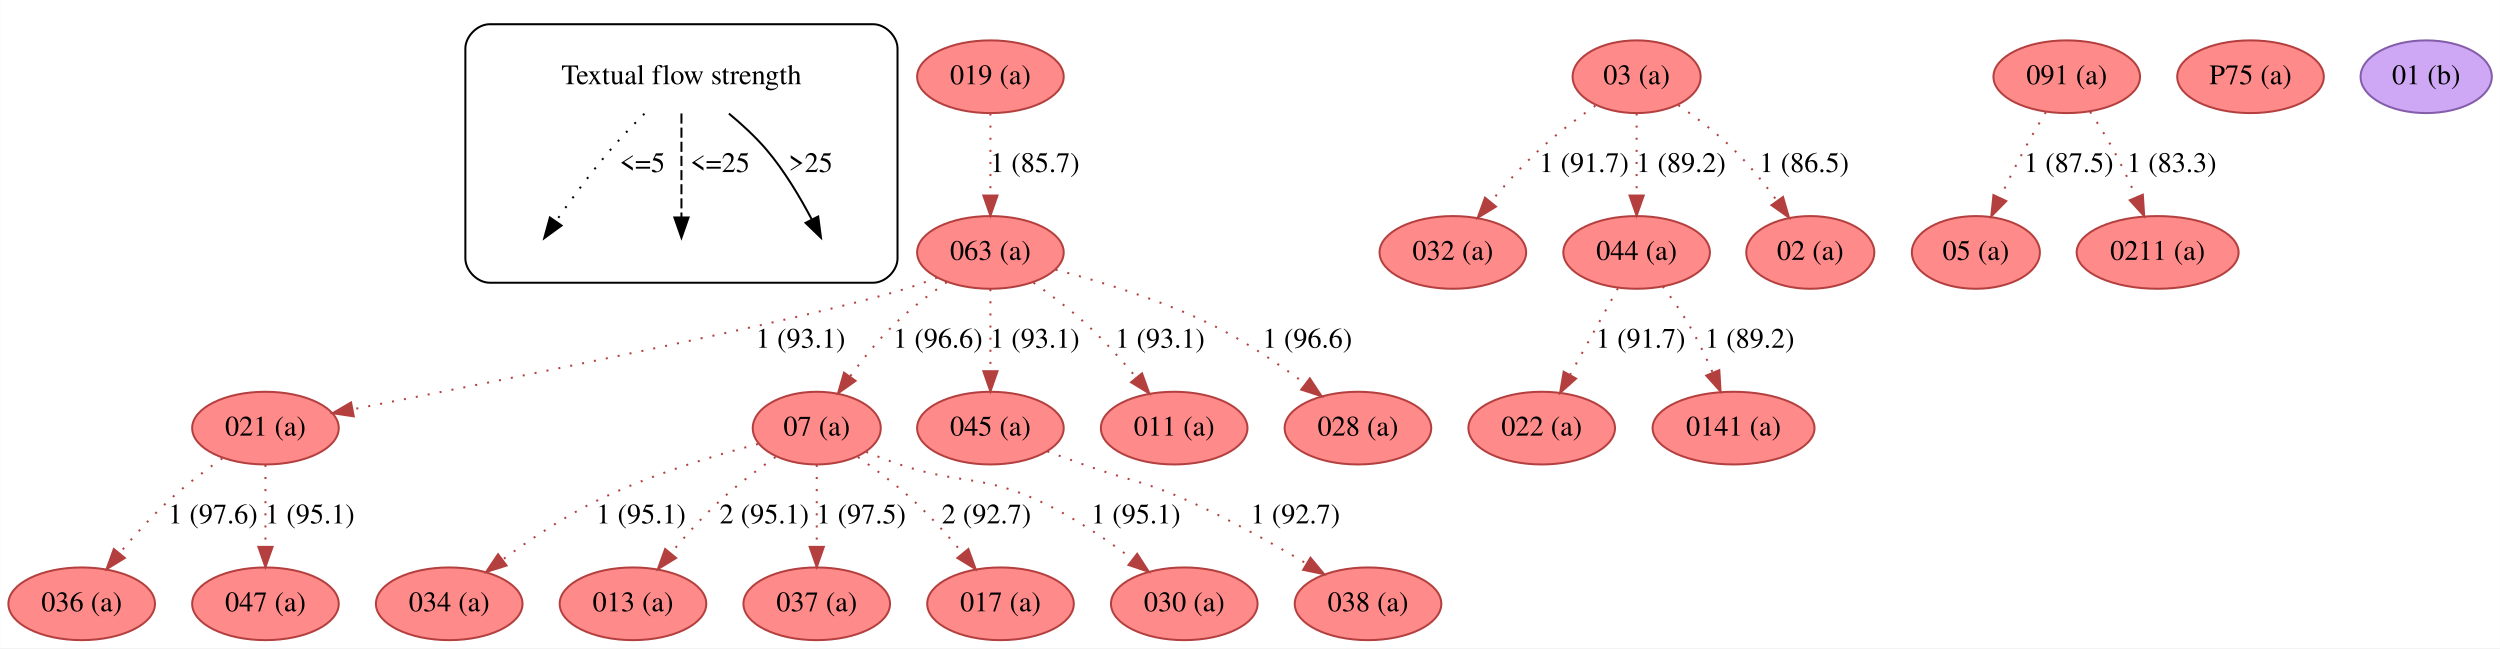
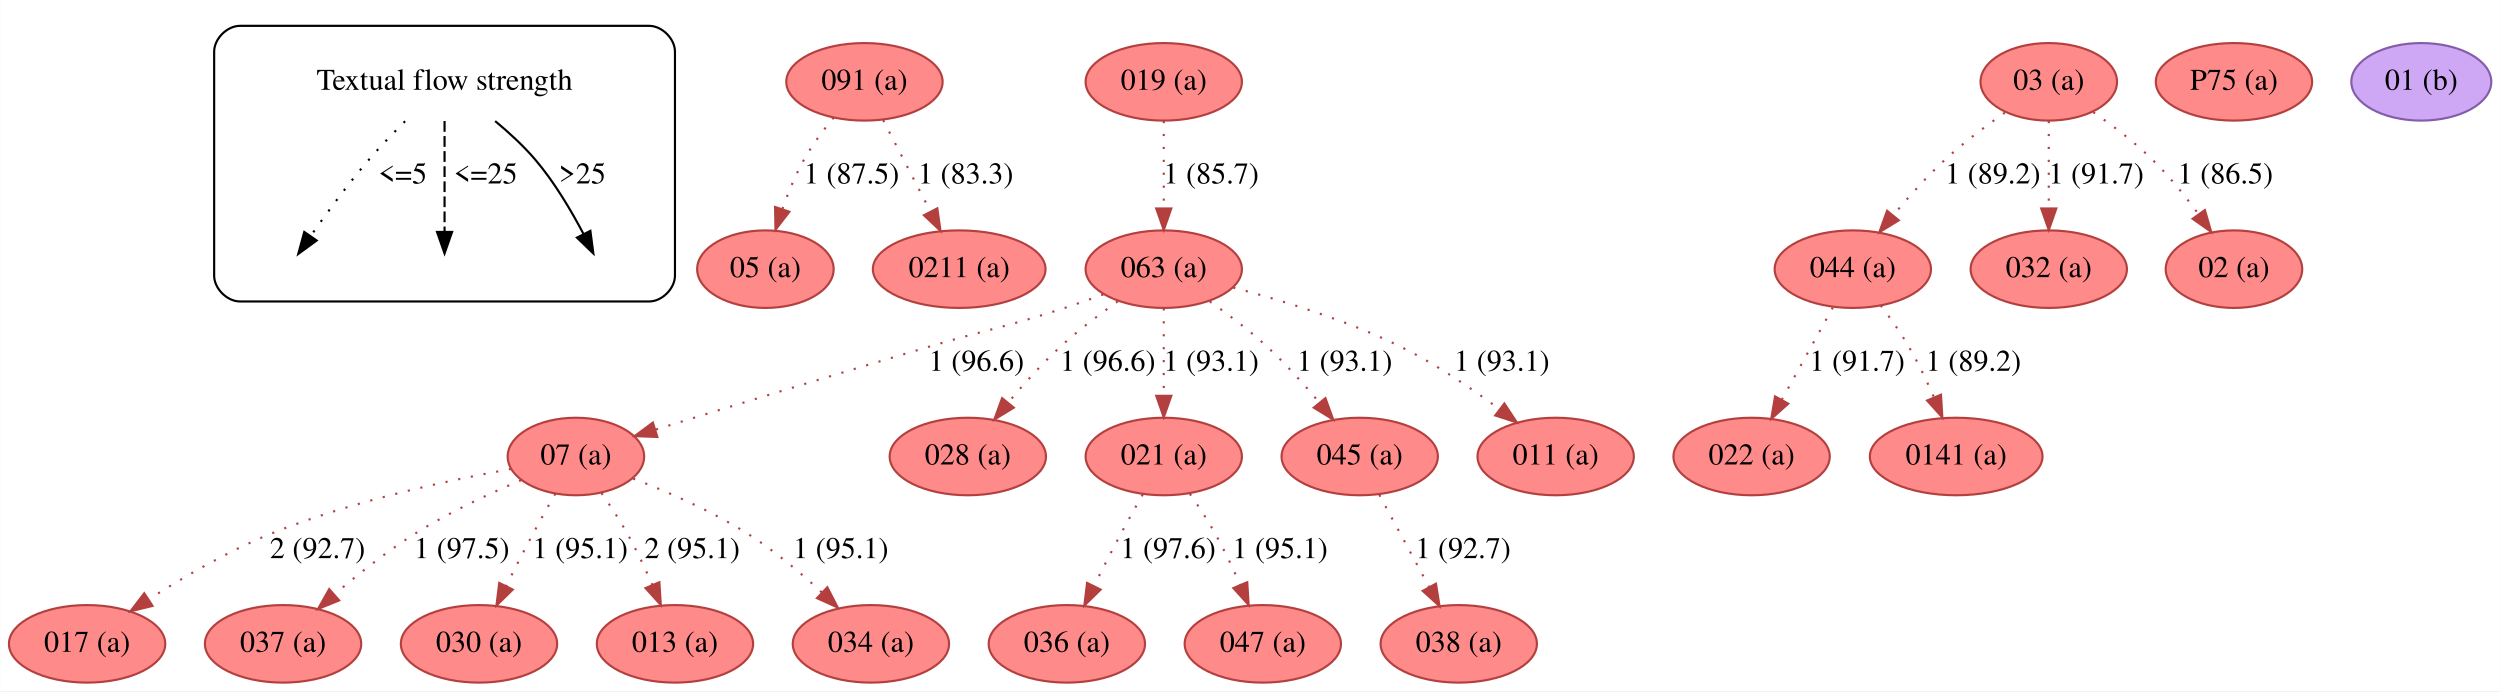
- <svg xmlns="http://www.w3.org/2000/svg" width="1238pt" height="321pt" viewBox="0.00 0.00 1237.89 321.00">
+ <svg xmlns="http://www.w3.org/2000/svg" width="1161pt" height="321pt" viewBox="0.00 0.00 1160.89 321.00">
  <g id="graph0" class="graph" transform="scale(1 1) rotate(0) translate(4 317)">
-     <polygon fill="white" stroke="none" points="-4,4 -4,-317 1233.89,-317 1233.89,4 -4,4" />
+     <polygon fill="white" stroke="none" points="-4,4 -4,-317 1156.89,-317 1156.89,4 -4,4" />
    <g id="clust1" class="cluster">
-       <path fill="none" stroke="black" d="M238.397,-177C238.397,-177 428.397,-177 428.397,-177 434.397,-177 440.397,-183 440.397,-189 440.397,-189 440.397,-293 440.397,-293 440.397,-299 434.397,-305 428.397,-305 428.397,-305 238.397,-305 238.397,-305 232.397,-305 226.397,-299 226.397,-293 226.397,-293 226.397,-189 226.397,-189 226.397,-183 232.397,-177 238.397,-177" />
+       <path fill="none" stroke="black" d="M107.397,-177C107.397,-177 297.397,-177 297.397,-177 303.397,-177 309.397,-183 309.397,-189 309.397,-189 309.397,-293 309.397,-293 309.397,-299 303.397,-305 297.397,-305 297.397,-305 107.397,-305 107.397,-305 101.397,-305 95.397,-299 95.397,-293 95.397,-293 95.397,-189 95.397,-189 95.397,-183 101.397,-177 107.397,-177" />
    </g>
    <g id="node1" class="node">
-       <text text-anchor="middle" x="333.397" y="-275.3" font-family="Times,serif" font-size="14.00">Textual flow strength</text>
+       <text text-anchor="middle" x="202.397" y="-275.3" font-family="Times,serif" font-size="14.00">Textual flow strength</text>
    </g>
    <g id="edge1" class="edge">
-       <path fill="none" stroke="black" stroke-dasharray="1,5" d="M315.062,-260.686C309.529,-255.194 303.557,-248.989 298.397,-243 288.568,-231.593 278.469,-217.779 271.31,-207.563" />
-       <polygon fill="black" stroke="black" points="274.011,-205.314 265.453,-199.068 268.248,-209.288 274.011,-205.314" />
-       <text text-anchor="middle" x="313.897" y="-231.8" font-family="Times,serif" font-size="14.00">&lt;=5  </text>
+       <path fill="none" stroke="black" stroke-dasharray="1,5" d="M184.062,-260.686C178.529,-255.194 172.557,-248.989 167.397,-243 157.568,-231.593 147.469,-217.779 140.31,-207.563" />
+       <polygon fill="black" stroke="black" points="143.011,-205.314 134.453,-199.068 137.248,-209.288 143.011,-205.314" />
+       <text text-anchor="middle" x="182.897" y="-231.8" font-family="Times,serif" font-size="14.00">&lt;=5  </text>
    </g>
    <g id="edge2" class="edge">
-       <path fill="none" stroke="black" stroke-dasharray="5,2" d="M333.397,-260.799C333.397,-245.794 333.397,-224.174 333.397,-209.409" />
-       <polygon fill="black" stroke="black" points="336.897,-209.293 333.397,-199.293 329.897,-209.293 336.897,-209.293" />
-       <text text-anchor="middle" x="352.397" y="-231.8" font-family="Times,serif" font-size="14.00">  &lt;=25</text>
+       <path fill="none" stroke="black" stroke-dasharray="5,2" d="M202.397,-260.799C202.397,-245.794 202.397,-224.174 202.397,-209.409" />
+       <polygon fill="black" stroke="black" points="205.897,-209.293 202.397,-199.293 198.897,-209.293 205.897,-209.293" />
+       <text text-anchor="middle" x="221.397" y="-231.8" font-family="Times,serif" font-size="14.00">  &lt;=25</text>
    </g>
    <g id="edge3" class="edge">
-       <path fill="none" stroke="black" d="M356.9,-260.76C363.303,-255.462 369.963,-249.344 375.397,-243 384.484,-232.39 392.492,-218.689 397.943,-208.313" />
-       <polygon fill="black" stroke="black" points="401.119,-209.789 402.488,-199.283 394.866,-206.642 401.119,-209.789" />
-       <text text-anchor="middle" x="397.397" y="-231.8" font-family="Times,serif" font-size="14.00">&gt;25</text>
+       <path fill="none" stroke="black" d="M225.9,-260.76C232.303,-255.462 238.963,-249.344 244.397,-243 253.484,-232.39 261.492,-218.689 266.943,-208.313" />
+       <polygon fill="black" stroke="black" points="270.119,-209.789 271.488,-199.283 263.866,-206.642 270.119,-209.789" />
+       <text text-anchor="middle" x="266.397" y="-231.8" font-family="Times,serif" font-size="14.00">&gt;25</text>
    </g>
    <g id="node5" class="node">
-       <ellipse fill="#ff8a8a" stroke="#b43f3f" cx="127.397" cy="-105" rx="36.294" ry="18" />
-       <text text-anchor="middle" x="127.397" y="-101.3" font-family="Times,serif" font-size="14.00">021 (a)</text>
+       <ellipse fill="#ff8a8a" stroke="#b43f3f" cx="397.397" cy="-279" rx="36.294" ry="18" />
+       <text text-anchor="middle" x="397.397" y="-275.3" font-family="Times,serif" font-size="14.00">091 (a)</text>
    </g>
    <g id="node6" class="node">
+       <ellipse fill="#ff8a8a" stroke="#b43f3f" cx="351.397" cy="-192" rx="31.695" ry="18" />
+       <text text-anchor="middle" x="351.397" y="-188.3" font-family="Times,serif" font-size="14.00">05 (a)</text>
+     </g>
+     <g id="edge4" class="edge">
+       <path fill="none" stroke="#b43f3f" stroke-dasharray="1,5" d="M383.109,-262.414C378.3,-256.617 373.197,-249.791 369.397,-243 365.387,-235.834 361.99,-227.608 359.264,-219.924" />
+       <polygon fill="#b43f3f" stroke="#b43f3f" points="362.535,-218.666 356.072,-210.271 355.888,-220.864 362.535,-218.666" />
+       <text text-anchor="middle" x="391.397" y="-231.8" font-family="Times,serif" font-size="14.00">1 (87.5)</text>
+     </g>
+     <g id="node7" class="node">
+       <ellipse fill="#ff8a8a" stroke="#b43f3f" cx="441.397" cy="-192" rx="40.094" ry="18" />
+       <text text-anchor="middle" x="441.397" y="-188.3" font-family="Times,serif" font-size="14.00">0211 (a)</text>
+     </g>
+     <g id="edge5" class="edge">
+       <path fill="none" stroke="#b43f3f" stroke-dasharray="1,5" d="M406.09,-261.207C412.357,-249.099 420.933,-232.533 428.063,-218.759" />
+       <polygon fill="#b43f3f" stroke="#b43f3f" points="431.233,-220.248 432.722,-209.758 425.016,-217.03 431.233,-220.248" />
+       <text text-anchor="middle" x="444.397" y="-231.8" font-family="Times,serif" font-size="14.00">1 (83.3)</text>
+     </g>
+     <g id="node8" class="node">
+       <ellipse fill="#ff8a8a" stroke="#b43f3f" cx="536.397" cy="-192" rx="36.294" ry="18" />
+       <text text-anchor="middle" x="536.397" y="-188.3" font-family="Times,serif" font-size="14.00">063 (a)</text>
+     </g>
+     <g id="node9" class="node">
+       <ellipse fill="#ff8a8a" stroke="#b43f3f" cx="263.397" cy="-105" rx="31.695" ry="18" />
+       <text text-anchor="middle" x="263.397" y="-101.3" font-family="Times,serif" font-size="14.00">07 (a)</text>
+     </g>
+     <g id="edge6" class="edge">
+       <path fill="none" stroke="#b43f3f" stroke-dasharray="1,5" d="M508.296,-180.232C502.411,-178.084 496.223,-175.906 490.397,-174 462.72,-164.946 455.325,-164.246 427.397,-156 383.674,-143.09 333.568,-127.731 300.365,-117.474" />
+       <polygon fill="#b43f3f" stroke="#b43f3f" points="301.217,-114.074 290.63,-114.463 299.149,-120.762 301.217,-114.074" />
+       <text text-anchor="middle" x="449.397" y="-144.8" font-family="Times,serif" font-size="14.00">1 (96.6)</text>
+     </g>
+     <g id="node10" class="node">
+       <ellipse fill="#ff8a8a" stroke="#b43f3f" cx="445.397" cy="-105" rx="36.294" ry="18" />
+       <text text-anchor="middle" x="445.397" y="-101.3" font-family="Times,serif" font-size="14.00">028 (a)</text>
+     </g>
+     <g id="edge7" class="edge">
+       <path fill="none" stroke="#b43f3f" stroke-dasharray="1,5" d="M515.025,-177.006C506.404,-170.963 496.582,-163.554 488.397,-156 479.853,-148.115 471.321,-138.619 464.136,-130.029" />
+       <polygon fill="#b43f3f" stroke="#b43f3f" points="466.741,-127.685 457.704,-122.155 461.32,-132.113 466.741,-127.685" />
+       <text text-anchor="middle" x="510.397" y="-144.8" font-family="Times,serif" font-size="14.00">1 (96.6)</text>
+     </g>
+     <g id="node11" class="node">
+       <ellipse fill="#ff8a8a" stroke="#b43f3f" cx="536.397" cy="-105" rx="36.294" ry="18" />
+       <text text-anchor="middle" x="536.397" y="-101.3" font-family="Times,serif" font-size="14.00">021 (a)</text>
+     </g>
+     <g id="edge8" class="edge">
+       <path fill="none" stroke="#b43f3f" stroke-dasharray="1,5" d="M536.397,-173.799C536.397,-162.163 536.397,-146.548 536.397,-133.237" />
+       <polygon fill="#b43f3f" stroke="#b43f3f" points="539.897,-133.175 536.397,-123.175 532.897,-133.175 539.897,-133.175" />
+       <text text-anchor="middle" x="558.397" y="-144.8" font-family="Times,serif" font-size="14.00">1 (93.1)</text>
+     </g>
+     <g id="node12" class="node">
+       <ellipse fill="#ff8a8a" stroke="#b43f3f" cx="627.397" cy="-105" rx="36.294" ry="18" />
+       <text text-anchor="middle" x="627.397" y="-101.3" font-family="Times,serif" font-size="14.00">045 (a)</text>
+     </g>
+     <g id="edge9" class="edge">
+       <path fill="none" stroke="#b43f3f" stroke-dasharray="1,5" d="M557.768,-177.006C566.389,-170.963 576.211,-163.554 584.397,-156 592.941,-148.115 601.472,-138.619 608.657,-130.029" />
+       <polygon fill="#b43f3f" stroke="#b43f3f" points="611.474,-132.113 615.089,-122.155 606.053,-127.685 611.474,-132.113" />
+       <text text-anchor="middle" x="620.397" y="-144.8" font-family="Times,serif" font-size="14.00">1 (93.1)</text>
+     </g>
+     <g id="node13" class="node">
+       <ellipse fill="#ff8a8a" stroke="#b43f3f" cx="718.397" cy="-105" rx="36.294" ry="18" />
+       <text text-anchor="middle" x="718.397" y="-101.3" font-family="Times,serif" font-size="14.00">011 (a)</text>
+     </g>
+     <g id="edge10" class="edge">
+       <path fill="none" stroke="#b43f3f" stroke-dasharray="1,5" d="M568.664,-183.461C591.123,-177.566 621.405,-168.305 646.397,-156 662.525,-148.059 679.099,-136.801 692.273,-126.977" />
+       <polygon fill="#b43f3f" stroke="#b43f3f" points="694.572,-129.626 700.401,-120.778 690.327,-124.06 694.572,-129.626" />
+       <text text-anchor="middle" x="693.397" y="-144.8" font-family="Times,serif" font-size="14.00">1 (93.1)</text>
+     </g>
+     <g id="node14" class="node">
      <ellipse fill="#ff8a8a" stroke="#b43f3f" cx="36.397" cy="-18" rx="36.294" ry="18" />
-       <text text-anchor="middle" x="36.397" y="-14.3" font-family="Times,serif" font-size="14.00">036 (a)</text>
-     </g>
-     <g id="edge4" class="edge">
-       <path fill="none" stroke="#b43f3f" stroke-dasharray="1,5" d="M106.025,-90.006C97.404,-83.963 87.582,-76.554 79.397,-69 70.853,-61.115 62.321,-51.619 55.136,-43.029" />
-       <polygon fill="#b43f3f" stroke="#b43f3f" points="57.741,-40.685 48.704,-35.154 52.32,-45.114 57.741,-40.685" />
-       <text text-anchor="middle" x="101.397" y="-57.8" font-family="Times,serif" font-size="14.00">1 (97.6)</text>
-     </g>
-     <g id="node7" class="node">
+       <text text-anchor="middle" x="36.397" y="-14.3" font-family="Times,serif" font-size="14.00">017 (a)</text>
+     </g>
+     <g id="edge11" class="edge">
+       <path fill="none" stroke="#b43f3f" stroke-dasharray="1,5" d="M233.235,-99.191C203.934,-93.916 158.552,-84.129 121.397,-69 101.596,-60.937 80.887,-48.843 64.868,-38.569" />
+       <polygon fill="#b43f3f" stroke="#b43f3f" points="66.771,-35.632 56.487,-33.086 62.939,-41.49 66.771,-35.632" />
+       <text text-anchor="middle" x="143.397" y="-57.8" font-family="Times,serif" font-size="14.00">2 (92.7)</text>
+     </g>
+     <g id="node15" class="node">
      <ellipse fill="#ff8a8a" stroke="#b43f3f" cx="127.397" cy="-18" rx="36.294" ry="18" />
-       <text text-anchor="middle" x="127.397" y="-14.3" font-family="Times,serif" font-size="14.00">047 (a)</text>
-     </g>
-     <g id="edge5" class="edge">
-       <path fill="none" stroke="#b43f3f" stroke-dasharray="1,5" d="M127.397,-86.799C127.397,-75.163 127.397,-59.548 127.397,-46.237" />
-       <polygon fill="#b43f3f" stroke="#b43f3f" points="130.897,-46.175 127.397,-36.175 123.897,-46.175 130.897,-46.175" />
-       <text text-anchor="middle" x="149.397" y="-57.8" font-family="Times,serif" font-size="14.00">1 (95.1)</text>
-     </g>
-     <g id="node8" class="node">
-       <ellipse fill="#ff8a8a" stroke="#b43f3f" cx="806.397" cy="-279" rx="31.695" ry="18" />
-       <text text-anchor="middle" x="806.397" y="-275.3" font-family="Times,serif" font-size="14.00">03 (a)</text>
-     </g>
-     <g id="node9" class="node">
-       <ellipse fill="#ff8a8a" stroke="#b43f3f" cx="715.397" cy="-192" rx="36.294" ry="18" />
-       <text text-anchor="middle" x="715.397" y="-188.3" font-family="Times,serif" font-size="14.00">032 (a)</text>
-     </g>
-     <g id="edge6" class="edge">
-       <path fill="none" stroke="#b43f3f" stroke-dasharray="1,5" d="M785.978,-264.672C777.134,-258.512 766.886,-250.834 758.397,-243 749.853,-235.115 741.321,-225.619 734.136,-217.029" />
-       <polygon fill="#b43f3f" stroke="#b43f3f" points="736.741,-214.685 727.704,-209.155 731.32,-219.113 736.741,-214.685" />
-       <text text-anchor="middle" x="780.397" y="-231.8" font-family="Times,serif" font-size="14.00">1 (91.7)</text>
-     </g>
-     <g id="node10" class="node">
-       <ellipse fill="#ff8a8a" stroke="#b43f3f" cx="806.397" cy="-192" rx="36.294" ry="18" />
-       <text text-anchor="middle" x="806.397" y="-188.3" font-family="Times,serif" font-size="14.00">044 (a)</text>
-     </g>
-     <g id="edge7" class="edge">
-       <path fill="none" stroke="#b43f3f" stroke-dasharray="1,5" d="M806.397,-260.799C806.397,-249.163 806.397,-233.548 806.397,-220.237" />
-       <polygon fill="#b43f3f" stroke="#b43f3f" points="809.897,-220.175 806.397,-210.175 802.897,-220.175 809.897,-220.175" />
-       <text text-anchor="middle" x="828.397" y="-231.8" font-family="Times,serif" font-size="14.00">1 (89.2)</text>
-     </g>
-     <g id="node11" class="node">
-       <ellipse fill="#ff8a8a" stroke="#b43f3f" cx="892.397" cy="-192" rx="31.695" ry="18" />
-       <text text-anchor="middle" x="892.397" y="-188.3" font-family="Times,serif" font-size="14.00">02 (a)</text>
-     </g>
-     <g id="edge8" class="edge">
-       <path fill="none" stroke="#b43f3f" stroke-dasharray="1,5" d="M827.044,-264.912C835.93,-258.796 846.148,-251.086 854.397,-243 862.221,-235.329 869.759,-225.975 876.029,-217.442" />
-       <polygon fill="#b43f3f" stroke="#b43f3f" points="878.894,-219.452 881.84,-209.275 873.191,-215.394 878.894,-219.452" />
-       <text text-anchor="middle" x="889.397" y="-231.8" font-family="Times,serif" font-size="14.00">1 (86.5)</text>
-     </g>
-     <g id="node26" class="node">
-       <ellipse fill="#ff8a8a" stroke="#b43f3f" cx="759.397" cy="-105" rx="36.294" ry="18" />
-       <text text-anchor="middle" x="759.397" y="-101.3" font-family="Times,serif" font-size="14.00">022 (a)</text>
-     </g>
-     <g id="edge22" class="edge">
-       <path fill="none" stroke="#b43f3f" stroke-dasharray="1,5" d="M797.111,-174.207C790.373,-162.021 781.137,-145.318 773.492,-131.491" />
-       <polygon fill="#b43f3f" stroke="#b43f3f" points="776.405,-129.527 768.503,-122.469 770.279,-132.914 776.405,-129.527" />
-       <text text-anchor="middle" x="808.397" y="-144.8" font-family="Times,serif" font-size="14.00">1 (91.7)</text>
-     </g>
-     <g id="node27" class="node">
-       <ellipse fill="#ff8a8a" stroke="#b43f3f" cx="854.397" cy="-105" rx="40.094" ry="18" />
-       <text text-anchor="middle" x="854.397" y="-101.3" font-family="Times,serif" font-size="14.00">0141 (a)</text>
-     </g>
-     <g id="edge23" class="edge">
-       <path fill="none" stroke="#b43f3f" stroke-dasharray="1,5" d="M819.355,-175.139C823.792,-169.316 828.592,-162.544 832.397,-156 836.687,-148.622 840.68,-140.251 844.055,-132.498" />
-       <polygon fill="#b43f3f" stroke="#b43f3f" points="847.343,-133.706 847.973,-123.13 840.886,-131.004 847.343,-133.706" />
-       <text text-anchor="middle" x="862.397" y="-144.8" font-family="Times,serif" font-size="14.00">1 (89.2)</text>
-     </g>
-     <g id="node12" class="node">
-       <ellipse fill="#ff8a8a" stroke="#b43f3f" cx="400.397" cy="-105" rx="31.695" ry="18" />
-       <text text-anchor="middle" x="400.397" y="-101.3" font-family="Times,serif" font-size="14.00">07 (a)</text>
-     </g>
-     <g id="node13" class="node">
+       <text text-anchor="middle" x="127.397" y="-14.3" font-family="Times,serif" font-size="14.00">037 (a)</text>
+     </g>
+     <g id="edge12" class="edge">
+       <path fill="none" stroke="#b43f3f" stroke-dasharray="1,5" d="M237.92,-93.993C223.007,-87.682 204.085,-78.871 188.397,-69 175.467,-60.864 162.222,-50.324 151.392,-41.02" />
+       <polygon fill="#b43f3f" stroke="#b43f3f" points="153.451,-38.17 143.626,-34.206 148.834,-43.432 153.451,-38.17" />
+       <text text-anchor="middle" x="210.397" y="-57.8" font-family="Times,serif" font-size="14.00">1 (97.5)</text>
+     </g>
+     <g id="node16" class="node">
      <ellipse fill="#ff8a8a" stroke="#b43f3f" cx="218.397" cy="-18" rx="36.294" ry="18" />
-       <text text-anchor="middle" x="218.397" y="-14.3" font-family="Times,serif" font-size="14.00">034 (a)</text>
-     </g>
-     <g id="edge9" class="edge">
-       <path fill="none" stroke="#b43f3f" stroke-dasharray="1,5" d="M371.287,-97.118C348.808,-91.225 317.276,-81.681 291.397,-69 275.102,-61.016 258.302,-49.754 244.933,-39.939" />
-       <polygon fill="#b43f3f" stroke="#b43f3f" points="246.782,-36.951 236.682,-33.748 242.58,-42.55 246.782,-36.951" />
-       <text text-anchor="middle" x="313.397" y="-57.8" font-family="Times,serif" font-size="14.00">1 (95.1)</text>
-     </g>
-     <g id="node14" class="node">
+       <text text-anchor="middle" x="218.397" y="-14.3" font-family="Times,serif" font-size="14.00">030 (a)</text>
+     </g>
+     <g id="edge13" class="edge">
+       <path fill="none" stroke="#b43f3f" stroke-dasharray="1,5" d="M253.847,-87.723C250.473,-81.861 246.699,-75.17 243.397,-69 239.229,-61.213 234.866,-52.645 230.972,-44.834" />
+       <polygon fill="#b43f3f" stroke="#b43f3f" points="234.069,-43.2 226.5,-35.785 227.793,-46.301 234.069,-43.2" />
+       <text text-anchor="middle" x="265.397" y="-57.8" font-family="Times,serif" font-size="14.00">1 (95.1)</text>
+     </g>
+     <g id="node17" class="node">
      <ellipse fill="#ff8a8a" stroke="#b43f3f" cx="309.397" cy="-18" rx="36.294" ry="18" />
      <text text-anchor="middle" x="309.397" y="-14.3" font-family="Times,serif" font-size="14.00">013 (a)</text>
    </g>
-     <g id="edge10" class="edge">
-       <path fill="none" stroke="#b43f3f" stroke-dasharray="1,5" d="M379.978,-90.672C371.134,-84.512 360.886,-76.834 352.397,-69 343.853,-61.115 335.321,-51.619 328.136,-43.029" />
-       <polygon fill="#b43f3f" stroke="#b43f3f" points="330.741,-40.685 321.704,-35.154 325.32,-45.114 330.741,-40.685" />
-       <text text-anchor="middle" x="374.397" y="-57.8" font-family="Times,serif" font-size="14.00">2 (95.1)</text>
-     </g>
-     <g id="node15" class="node">
+     <g id="edge14" class="edge">
+       <path fill="none" stroke="#b43f3f" stroke-dasharray="1,5" d="M275.28,-88.022C279.368,-82.187 283.814,-75.438 287.397,-69 291.547,-61.542 295.498,-53.148 298.877,-45.398" />
+       <polygon fill="#b43f3f" stroke="#b43f3f" points="302.161,-46.618 302.824,-36.044 295.712,-43.897 302.161,-46.618" />
+       <text text-anchor="middle" x="317.397" y="-57.8" font-family="Times,serif" font-size="14.00">2 (95.1)</text>
+     </g>
+     <g id="node18" class="node">
      <ellipse fill="#ff8a8a" stroke="#b43f3f" cx="400.397" cy="-18" rx="36.294" ry="18" />
-       <text text-anchor="middle" x="400.397" y="-14.3" font-family="Times,serif" font-size="14.00">037 (a)</text>
-     </g>
-     <g id="edge11" class="edge">
-       <path fill="none" stroke="#b43f3f" stroke-dasharray="1,5" d="M400.397,-86.799C400.397,-75.163 400.397,-59.548 400.397,-46.237" />
-       <polygon fill="#b43f3f" stroke="#b43f3f" points="403.897,-46.175 400.397,-36.175 396.897,-46.175 403.897,-46.175" />
-       <text text-anchor="middle" x="422.397" y="-57.8" font-family="Times,serif" font-size="14.00">1 (97.5)</text>
-     </g>
-     <g id="node16" class="node">
+       <text text-anchor="middle" x="400.397" y="-14.3" font-family="Times,serif" font-size="14.00">034 (a)</text>
+     </g>
+     <g id="edge15" class="edge">
+       <path fill="none" stroke="#b43f3f" stroke-dasharray="1,5" d="M290.003,-94.735C306.081,-88.569 326.637,-79.654 343.397,-69 355.493,-61.31 367.612,-51.116 377.546,-41.939" />
+       <polygon fill="#b43f3f" stroke="#b43f3f" points="380.156,-44.287 385.001,-34.865 375.338,-39.209 380.156,-44.287" />
+       <text text-anchor="middle" x="386.397" y="-57.8" font-family="Times,serif" font-size="14.00">1 (95.1)</text>
+     </g>
+     <g id="node19" class="node">
      <ellipse fill="#ff8a8a" stroke="#b43f3f" cx="491.397" cy="-18" rx="36.294" ry="18" />
-       <text text-anchor="middle" x="491.397" y="-14.3" font-family="Times,serif" font-size="14.00">017 (a)</text>
-     </g>
-     <g id="edge12" class="edge">
-       <path fill="none" stroke="#b43f3f" stroke-dasharray="1,5" d="M420.816,-90.672C429.659,-84.512 439.908,-76.834 448.397,-69 456.941,-61.115 465.472,-51.619 472.657,-43.029" />
-       <polygon fill="#b43f3f" stroke="#b43f3f" points="475.474,-45.114 479.089,-35.154 470.053,-40.685 475.474,-45.114" />
-       <text text-anchor="middle" x="484.397" y="-57.8" font-family="Times,serif" font-size="14.00">2 (92.7)</text>
-     </g>
-     <g id="node17" class="node">
+       <text text-anchor="middle" x="491.397" y="-14.3" font-family="Times,serif" font-size="14.00">036 (a)</text>
+     </g>
+     <g id="edge16" class="edge">
+       <path fill="none" stroke="#b43f3f" stroke-dasharray="1,5" d="M526.644,-87.371C523.322,-81.593 519.633,-75.047 516.397,-69 512.229,-61.213 507.866,-52.645 503.972,-44.834" />
+       <polygon fill="#b43f3f" stroke="#b43f3f" points="507.069,-43.2 499.5,-35.785 500.793,-46.301 507.069,-43.2" />
+       <text text-anchor="middle" x="538.397" y="-57.8" font-family="Times,serif" font-size="14.00">1 (97.6)</text>
+     </g>
+     <g id="node20" class="node">
      <ellipse fill="#ff8a8a" stroke="#b43f3f" cx="582.397" cy="-18" rx="36.294" ry="18" />
-       <text text-anchor="middle" x="582.397" y="-14.3" font-family="Times,serif" font-size="14.00">030 (a)</text>
-     </g>
-     <g id="edge13" class="edge">
-       <path fill="none" stroke="#b43f3f" stroke-dasharray="1,5" d="M424.904,-93.194C430.285,-91.003 435.991,-88.816 441.397,-87 471.44,-76.907 481.603,-82.243 510.397,-69 526.842,-61.436 543.549,-50.107 556.724,-40.144" />
-       <polygon fill="#b43f3f" stroke="#b43f3f" points="559.081,-42.745 564.834,-33.848 554.788,-37.216 559.081,-42.745" />
-       <text text-anchor="middle" x="558.397" y="-57.8" font-family="Times,serif" font-size="14.00">1 (95.1)</text>
-     </g>
-     <g id="node18" class="node">
-       <ellipse fill="#ff8a8a" stroke="#b43f3f" cx="486.397" cy="-192" rx="36.294" ry="18" />
-       <text text-anchor="middle" x="486.397" y="-188.3" font-family="Times,serif" font-size="14.00">063 (a)</text>
-     </g>
-     <g id="edge14" class="edge">
-       <path fill="none" stroke="#b43f3f" stroke-dasharray="1,5" d="M459.986,-179.502C454.87,-177.506 449.51,-175.57 444.397,-174 393.521,-158.376 244.832,-128.729 170.599,-114.302" />
-       <polygon fill="#b43f3f" stroke="#b43f3f" points="171.119,-110.838 160.636,-112.371 169.787,-117.71 171.119,-110.838" />
-       <text text-anchor="middle" x="392.397" y="-144.8" font-family="Times,serif" font-size="14.00">1 (93.1)</text>
-     </g>
-     <g id="edge15" class="edge">
-       <path fill="none" stroke="#b43f3f" stroke-dasharray="1,5" d="M464.793,-177.25C456.136,-171.245 446.351,-163.798 438.397,-156 430.572,-148.329 423.035,-138.975 416.765,-130.442" />
-       <polygon fill="#b43f3f" stroke="#b43f3f" points="419.603,-128.394 410.954,-122.275 413.899,-132.452 419.603,-128.394" />
-       <text text-anchor="middle" x="460.397" y="-144.8" font-family="Times,serif" font-size="14.00">1 (96.6)</text>
-     </g>
-     <g id="node19" class="node">
-       <ellipse fill="#ff8a8a" stroke="#b43f3f" cx="486.397" cy="-105" rx="36.294" ry="18" />
-       <text text-anchor="middle" x="486.397" y="-101.3" font-family="Times,serif" font-size="14.00">045 (a)</text>
-     </g>
-     <g id="edge16" class="edge">
-       <path fill="none" stroke="#b43f3f" stroke-dasharray="1,5" d="M486.397,-173.799C486.397,-162.163 486.397,-146.548 486.397,-133.237" />
-       <polygon fill="#b43f3f" stroke="#b43f3f" points="489.897,-133.175 486.397,-123.175 482.897,-133.175 489.897,-133.175" />
-       <text text-anchor="middle" x="508.397" y="-144.8" font-family="Times,serif" font-size="14.00">1 (93.1)</text>
-     </g>
-     <g id="node20" class="node">
-       <ellipse fill="#ff8a8a" stroke="#b43f3f" cx="577.397" cy="-105" rx="36.294" ry="18" />
-       <text text-anchor="middle" x="577.397" y="-101.3" font-family="Times,serif" font-size="14.00">011 (a)</text>
+       <text text-anchor="middle" x="582.397" y="-14.3" font-family="Times,serif" font-size="14.00">047 (a)</text>
    </g>
    <g id="edge17" class="edge">
-       <path fill="none" stroke="#b43f3f" stroke-dasharray="1,5" d="M507.768,-177.006C516.389,-170.963 526.211,-163.554 534.397,-156 542.941,-148.115 551.472,-138.619 558.657,-130.029" />
-       <polygon fill="#b43f3f" stroke="#b43f3f" points="561.474,-132.113 565.089,-122.155 556.053,-127.685 561.474,-132.113" />
-       <text text-anchor="middle" x="570.397" y="-144.8" font-family="Times,serif" font-size="14.00">1 (93.1)</text>
-     </g>
-     <g id="node21" class="node">
-       <ellipse fill="#ff8a8a" stroke="#b43f3f" cx="668.397" cy="-105" rx="36.294" ry="18" />
-       <text text-anchor="middle" x="668.397" y="-101.3" font-family="Times,serif" font-size="14.00">028 (a)</text>
-     </g>
-     <g id="edge18" class="edge">
-       <path fill="none" stroke="#b43f3f" stroke-dasharray="1,5" d="M518.664,-183.461C541.123,-177.566 571.405,-168.305 596.397,-156 612.525,-148.059 629.099,-136.801 642.273,-126.977" />
-       <polygon fill="#b43f3f" stroke="#b43f3f" points="644.572,-129.626 650.401,-120.778 640.327,-124.06 644.572,-129.626" />
-       <text text-anchor="middle" x="643.397" y="-144.8" font-family="Times,serif" font-size="14.00">1 (96.6)</text>
-     </g>
-     <g id="node22" class="node">
+       <path fill="none" stroke="#b43f3f" stroke-dasharray="1,5" d="M548.526,-87.67C552.546,-81.917 556.886,-75.309 560.397,-69 564.547,-61.542 568.498,-53.148 571.877,-45.398" />
+       <polygon fill="#b43f3f" stroke="#b43f3f" points="575.161,-46.618 575.824,-36.044 568.712,-43.897 575.161,-46.618" />
+       <text text-anchor="middle" x="590.397" y="-57.8" font-family="Times,serif" font-size="14.00">1 (95.1)</text>
+     </g>
+     <g id="node27" class="node">
      <ellipse fill="#ff8a8a" stroke="#b43f3f" cx="673.397" cy="-18" rx="36.294" ry="18" />
      <text text-anchor="middle" x="673.397" y="-14.3" font-family="Times,serif" font-size="14.00">038 (a)</text>
    </g>
+     <g id="edge23" class="edge">
+       <path fill="none" stroke="#b43f3f" stroke-dasharray="1,5" d="M636.485,-87.207C643.08,-75.02 652.119,-58.318 659.602,-44.491" />
+       <polygon fill="#b43f3f" stroke="#b43f3f" points="662.803,-45.93 664.484,-35.469 656.646,-42.598 662.803,-45.93" />
+       <text text-anchor="middle" x="675.397" y="-57.8" font-family="Times,serif" font-size="14.00">1 (92.7)</text>
+     </g>
+     <g id="node21" class="node">
+       <ellipse fill="#ff8a8a" stroke="#b43f3f" cx="947.397" cy="-279" rx="31.695" ry="18" />
+       <text text-anchor="middle" x="947.397" y="-275.3" font-family="Times,serif" font-size="14.00">03 (a)</text>
+     </g>
+     <g id="node22" class="node">
+       <ellipse fill="#ff8a8a" stroke="#b43f3f" cx="856.397" cy="-192" rx="36.294" ry="18" />
+       <text text-anchor="middle" x="856.397" y="-188.3" font-family="Times,serif" font-size="14.00">044 (a)</text>
+     </g>
+     <g id="edge18" class="edge">
+       <path fill="none" stroke="#b43f3f" stroke-dasharray="1,5" d="M926.978,-264.672C918.134,-258.512 907.886,-250.834 899.397,-243 890.853,-235.115 882.321,-225.619 875.136,-217.029" />
+       <polygon fill="#b43f3f" stroke="#b43f3f" points="877.741,-214.685 868.704,-209.155 872.32,-219.113 877.741,-214.685" />
+       <text text-anchor="middle" x="921.397" y="-231.8" font-family="Times,serif" font-size="14.00">1 (89.2)</text>
+     </g>
+     <g id="node23" class="node">
+       <ellipse fill="#ff8a8a" stroke="#b43f3f" cx="947.397" cy="-192" rx="36.294" ry="18" />
+       <text text-anchor="middle" x="947.397" y="-188.3" font-family="Times,serif" font-size="14.00">032 (a)</text>
+     </g>
    <g id="edge19" class="edge">
-       <path fill="none" stroke="#b43f3f" stroke-dasharray="1,5" d="M514.582,-93.478C520.461,-91.314 526.625,-89.065 532.397,-87 555.424,-78.761 562.091,-79.029 584.397,-69 604.445,-59.986 625.958,-47.969 642.811,-37.976" />
-       <polygon fill="#b43f3f" stroke="#b43f3f" points="644.885,-40.813 651.655,-32.664 641.28,-34.812 644.885,-40.813" />
-       <text text-anchor="middle" x="637.397" y="-57.8" font-family="Times,serif" font-size="14.00">1 (92.7)</text>
-     </g>
-     <g id="node23" class="node">
-       <ellipse fill="#ff8a8a" stroke="#b43f3f" cx="1019.4" cy="-279" rx="36.294" ry="18" />
-       <text text-anchor="middle" x="1019.4" y="-275.3" font-family="Times,serif" font-size="14.00">091 (a)</text>
+       <path fill="none" stroke="#b43f3f" stroke-dasharray="1,5" d="M947.397,-260.799C947.397,-249.163 947.397,-233.548 947.397,-220.237" />
+       <polygon fill="#b43f3f" stroke="#b43f3f" points="950.897,-220.175 947.397,-210.175 943.897,-220.175 950.897,-220.175" />
+       <text text-anchor="middle" x="969.397" y="-231.8" font-family="Times,serif" font-size="14.00">1 (91.7)</text>
    </g>
    <g id="node24" class="node">
-       <ellipse fill="#ff8a8a" stroke="#b43f3f" cx="974.397" cy="-192" rx="31.695" ry="18" />
-       <text text-anchor="middle" x="974.397" y="-188.3" font-family="Times,serif" font-size="14.00">05 (a)</text>
+       <ellipse fill="#ff8a8a" stroke="#b43f3f" cx="1033.4" cy="-192" rx="31.695" ry="18" />
+       <text text-anchor="middle" x="1033.4" y="-188.3" font-family="Times,serif" font-size="14.00">02 (a)</text>
    </g>
    <g id="edge20" class="edge">
-       <path fill="none" stroke="#b43f3f" stroke-dasharray="1,5" d="M1009.04,-261.448C1005.54,-255.676 1001.69,-249.114 998.397,-243 994.242,-235.285 990.009,-226.737 986.278,-218.923" />
-       <polygon fill="#b43f3f" stroke="#b43f3f" points="989.438,-217.42 982.014,-209.861 983.104,-220.4 989.438,-217.42" />
-       <text text-anchor="middle" x="1020.4" y="-231.8" font-family="Times,serif" font-size="14.00">1 (87.5)</text>
+       <path fill="none" stroke="#b43f3f" stroke-dasharray="1,5" d="M968.044,-264.912C976.93,-258.796 987.148,-251.086 995.397,-243 1003.22,-235.329 1010.76,-225.975 1017.03,-217.442" />
+       <polygon fill="#b43f3f" stroke="#b43f3f" points="1019.89,-219.452 1022.84,-209.275 1014.19,-215.394 1019.89,-219.452" />
+       <text text-anchor="middle" x="1029.4" y="-231.8" font-family="Times,serif" font-size="14.00">1 (86.5)</text>
    </g>
    <g id="node25" class="node">
-       <ellipse fill="#ff8a8a" stroke="#b43f3f" cx="1064.4" cy="-192" rx="40.094" ry="18" />
-       <text text-anchor="middle" x="1064.4" y="-188.3" font-family="Times,serif" font-size="14.00">0211 (a)</text>
+       <ellipse fill="#ff8a8a" stroke="#b43f3f" cx="809.397" cy="-105" rx="36.294" ry="18" />
+       <text text-anchor="middle" x="809.397" y="-101.3" font-family="Times,serif" font-size="14.00">022 (a)</text>
    </g>
    <g id="edge21" class="edge">
-       <path fill="none" stroke="#b43f3f" stroke-dasharray="1,5" d="M1030.98,-261.614C1034.83,-255.857 1038.99,-249.26 1042.4,-243 1046.47,-235.501 1050.4,-227.095 1053.78,-219.347" />
-       <polygon fill="#b43f3f" stroke="#b43f3f" points="1057.07,-220.574 1057.75,-210.001 1050.62,-217.843 1057.07,-220.574" />
-       <text text-anchor="middle" x="1071.4" y="-231.8" font-family="Times,serif" font-size="14.00">1 (83.3)</text>
+       <path fill="none" stroke="#b43f3f" stroke-dasharray="1,5" d="M847.111,-174.207C840.373,-162.021 831.137,-145.318 823.492,-131.491" />
+       <polygon fill="#b43f3f" stroke="#b43f3f" points="826.405,-129.527 818.503,-122.469 820.279,-132.914 826.405,-129.527" />
+       <text text-anchor="middle" x="858.397" y="-144.8" font-family="Times,serif" font-size="14.00">1 (91.7)</text>
+     </g>
+     <g id="node26" class="node">
+       <ellipse fill="#ff8a8a" stroke="#b43f3f" cx="904.397" cy="-105" rx="40.094" ry="18" />
+       <text text-anchor="middle" x="904.397" y="-101.3" font-family="Times,serif" font-size="14.00">0141 (a)</text>
+     </g>
+     <g id="edge22" class="edge">
+       <path fill="none" stroke="#b43f3f" stroke-dasharray="1,5" d="M869.355,-175.139C873.792,-169.316 878.592,-162.544 882.397,-156 886.687,-148.622 890.68,-140.251 894.055,-132.498" />
+       <polygon fill="#b43f3f" stroke="#b43f3f" points="897.343,-133.706 897.973,-123.13 890.886,-131.004 897.343,-133.706" />
+       <text text-anchor="middle" x="912.397" y="-144.8" font-family="Times,serif" font-size="14.00">1 (89.2)</text>
    </g>
    <g id="node28" class="node">
-       <ellipse fill="#ff8a8a" stroke="#b43f3f" cx="486.397" cy="-279" rx="36.294" ry="18" />
-       <text text-anchor="middle" x="486.397" y="-275.3" font-family="Times,serif" font-size="14.00">019 (a)</text>
+       <ellipse fill="#ff8a8a" stroke="#b43f3f" cx="536.397" cy="-279" rx="36.294" ry="18" />
+       <text text-anchor="middle" x="536.397" y="-275.3" font-family="Times,serif" font-size="14.00">019 (a)</text>
    </g>
    <g id="edge24" class="edge">
-       <path fill="none" stroke="#b43f3f" stroke-dasharray="1,5" d="M486.397,-260.799C486.397,-249.163 486.397,-233.548 486.397,-220.237" />
-       <polygon fill="#b43f3f" stroke="#b43f3f" points="489.897,-220.175 486.397,-210.175 482.897,-220.175 489.897,-220.175" />
-       <text text-anchor="middle" x="508.397" y="-231.8" font-family="Times,serif" font-size="14.00">1 (85.7)</text>
+       <path fill="none" stroke="#b43f3f" stroke-dasharray="1,5" d="M536.397,-260.799C536.397,-249.163 536.397,-233.548 536.397,-220.237" />
+       <polygon fill="#b43f3f" stroke="#b43f3f" points="539.897,-220.175 536.397,-210.175 532.897,-220.175 539.897,-220.175" />
+       <text text-anchor="middle" x="558.397" y="-231.8" font-family="Times,serif" font-size="14.00">1 (85.7)</text>
    </g>
    <g id="node29" class="node">
-       <ellipse fill="#ff8a8a" stroke="#b43f3f" cx="1110.4" cy="-279" rx="36.294" ry="18" />
-       <text text-anchor="middle" x="1110.4" y="-275.3" font-family="Times,serif" font-size="14.00">P75 (a)</text>
+       <ellipse fill="#ff8a8a" stroke="#b43f3f" cx="1033.4" cy="-279" rx="36.294" ry="18" />
+       <text text-anchor="middle" x="1033.4" y="-275.3" font-family="Times,serif" font-size="14.00">P75 (a)</text>
    </g>
    <g id="node30" class="node">
-       <ellipse fill="#cea8f4" stroke="#835da9" cx="1197.4" cy="-279" rx="32.494" ry="18" />
-       <text text-anchor="middle" x="1197.4" y="-275.3" font-family="Times,serif" font-size="14.00">01 (b)</text>
+       <ellipse fill="#cea8f4" stroke="#835da9" cx="1120.4" cy="-279" rx="32.494" ry="18" />
+       <text text-anchor="middle" x="1120.4" y="-275.3" font-family="Times,serif" font-size="14.00">01 (b)</text>
    </g>
  </g>
</svg>
